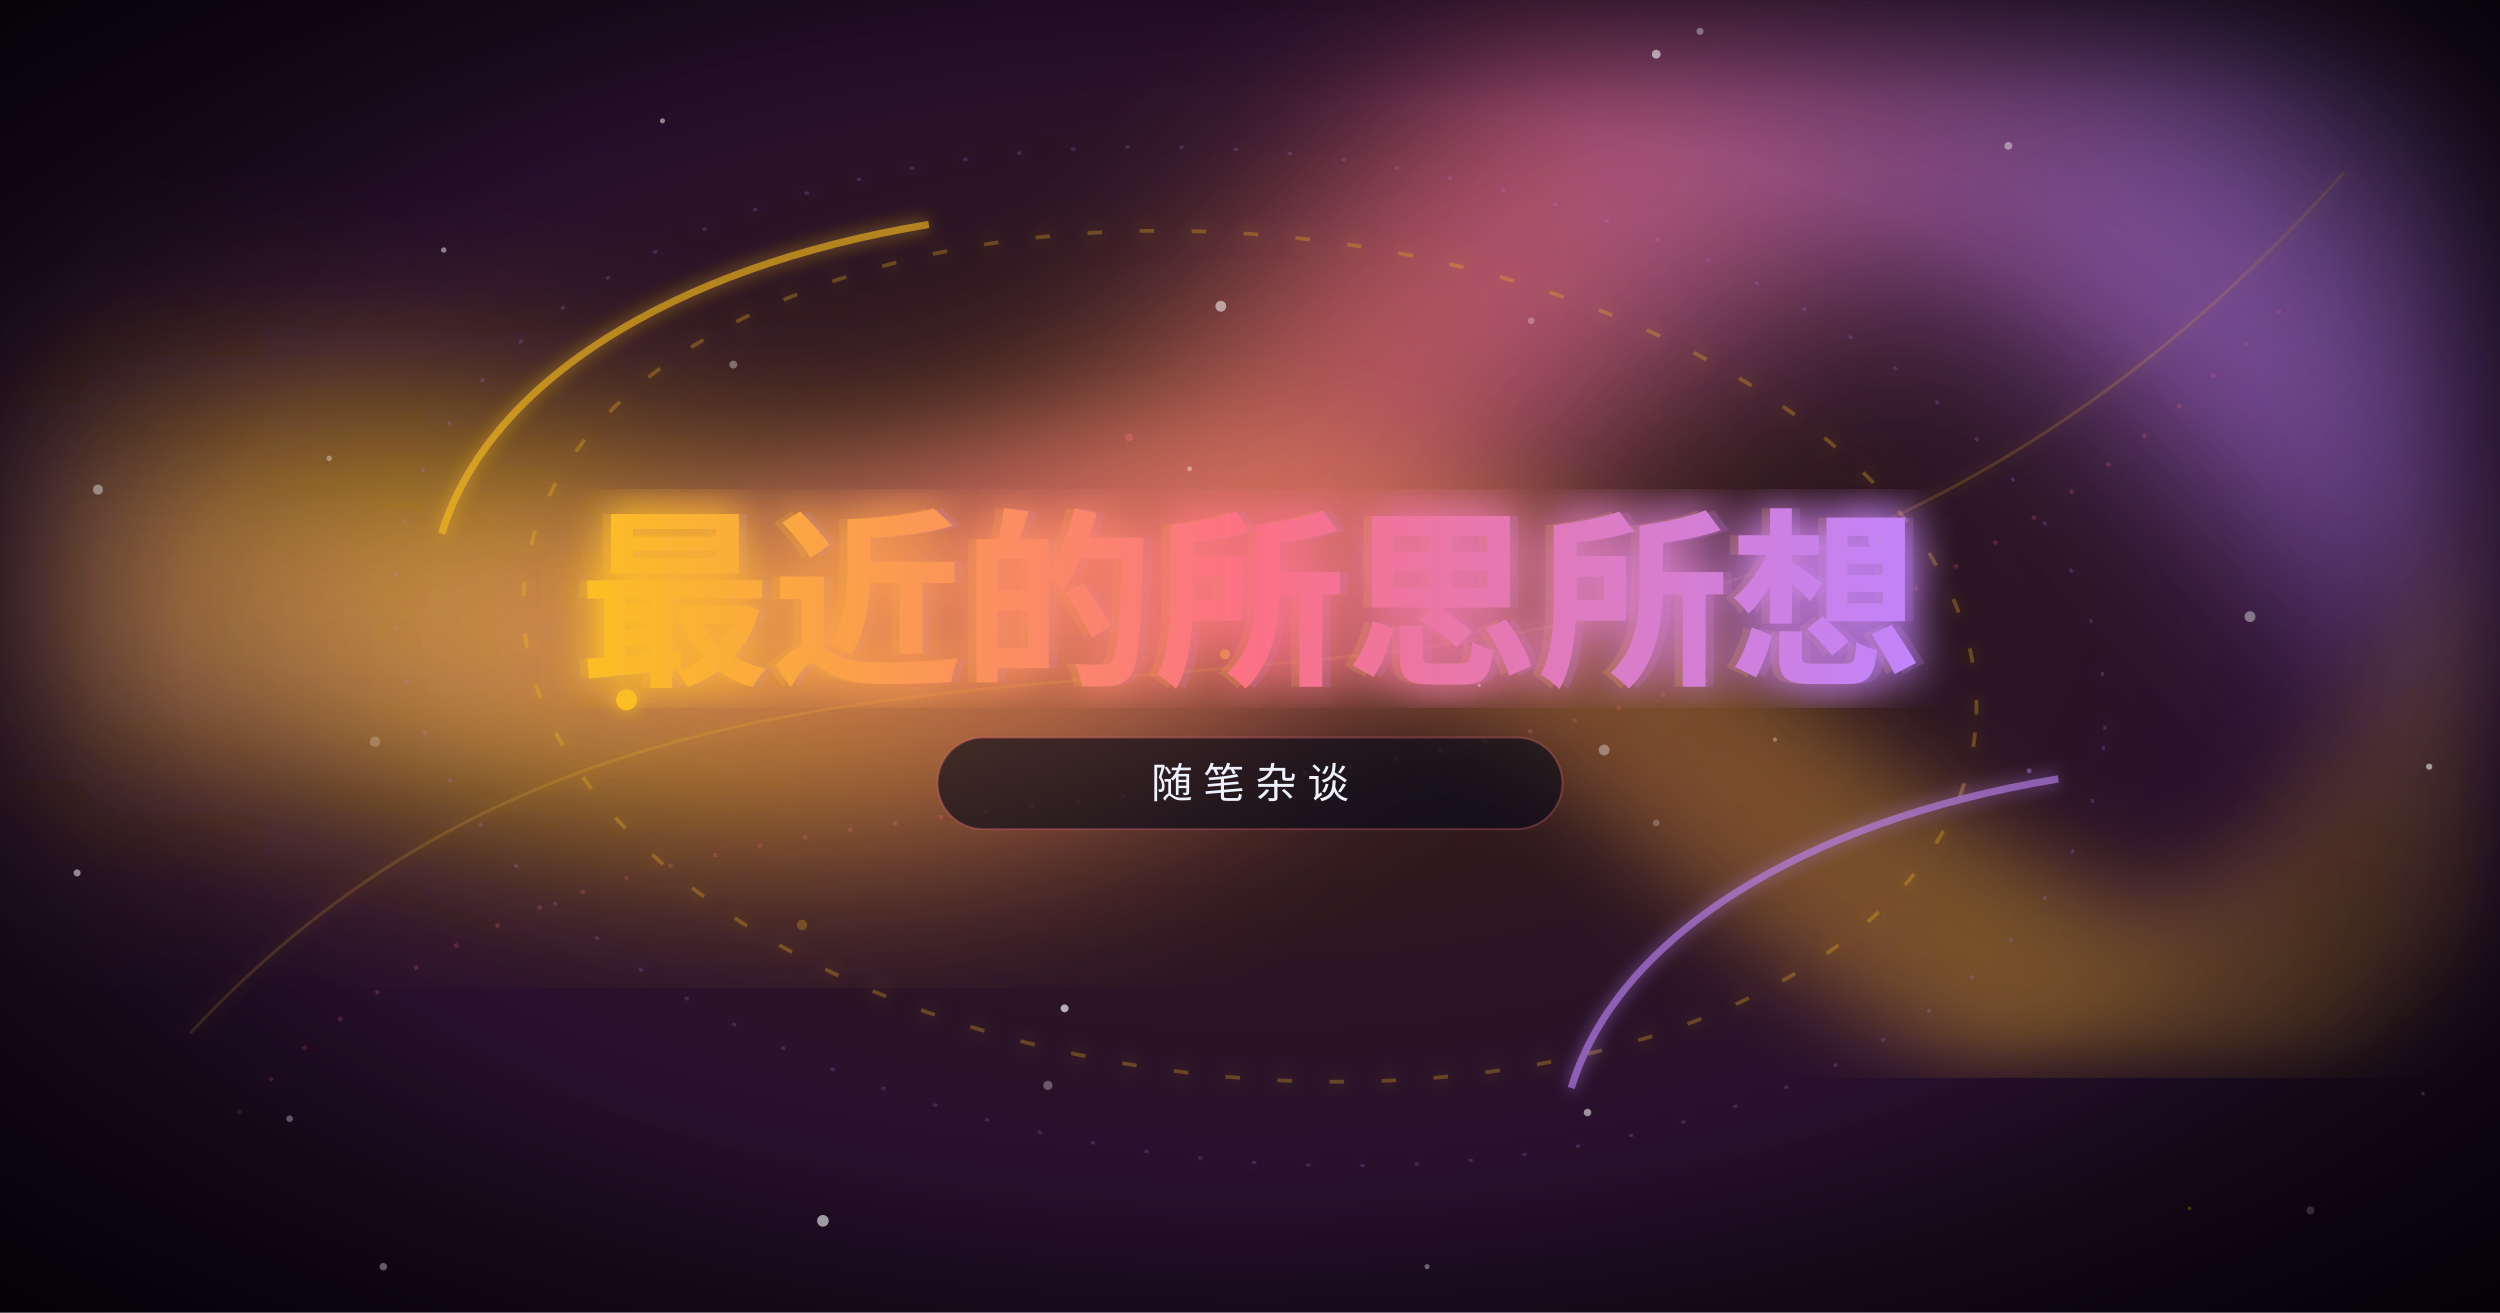
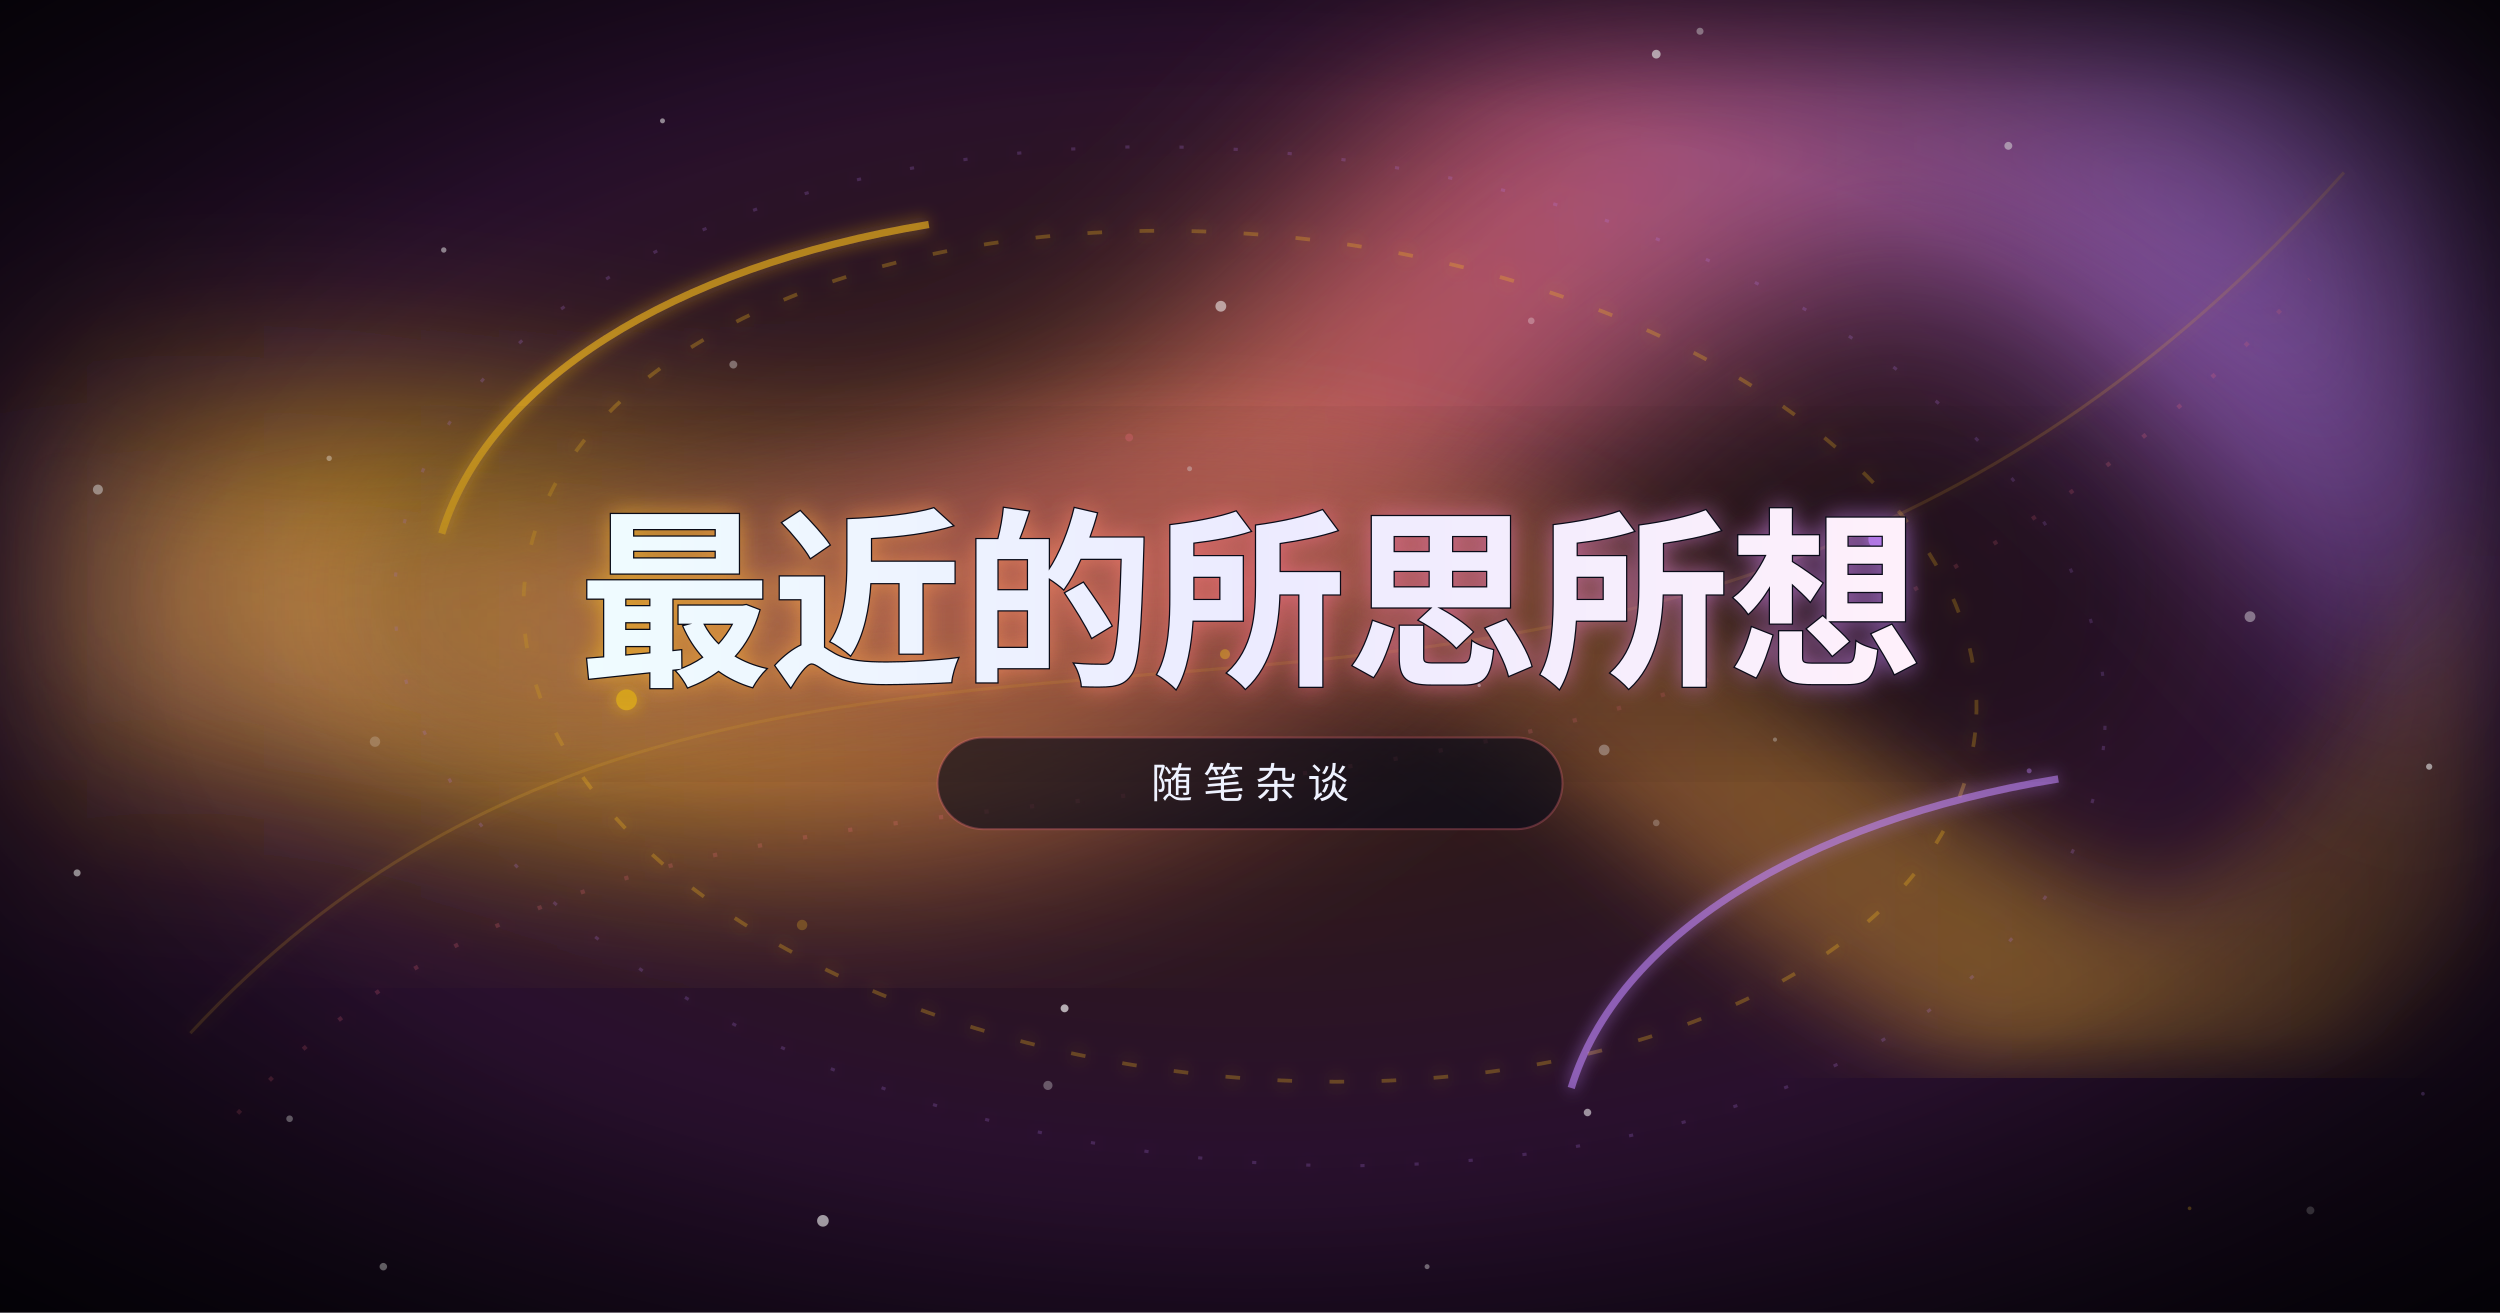
<svg xmlns="http://www.w3.org/2000/svg" width="1200" height="630" viewBox="0 0 1200 630">
  <defs>
    <radialGradient id="bg" cx="50%" cy="45%" r="82%">
      <stop stop-color="#30200b" />
      <stop offset=".52" stop-color="#29102d" />
      <stop offset="1" stop-color="#02030a" />
    </radialGradient>
    <linearGradient id="auroraA" x1="0" y1="0" x2="1" y2="0">
      <stop stop-color="#fbbf24" stop-opacity="0" />
      <stop offset=".25" stop-color="#fbbf24" stop-opacity=".82" />
      <stop offset=".56" stop-color="#fb7185" stop-opacity=".70" />
      <stop offset=".82" stop-color="#c084fc" stop-opacity=".72" />
      <stop offset="1" stop-color="#c084fc" stop-opacity="0" />
    </linearGradient>
    <linearGradient id="auroraB" x1="0" y1="0" x2="1" y2="0">
      <stop stop-color="#c084fc" stop-opacity="0" />
      <stop offset=".42" stop-color="#fb7185" stop-opacity=".56" />
      <stop offset=".75" stop-color="#fbbf24" stop-opacity=".58" />
      <stop offset="1" stop-color="#fbbf24" stop-opacity="0" />
    </linearGradient>
-     <linearGradient id="titleGradient" x1="0" y1="0" x2="1" y2="0">
+     <linearGradient id="neonGradient" x1="0" y1="0" x2="1" y2="0">
      <stop stop-color="#fbbf24" />
      <stop offset=".5" stop-color="#fb7185" />
      <stop offset="1" stop-color="#c084fc" />
+     </linearGradient>
+     <linearGradient id="titleGradient" x1="0" y1="0" x2="1" y2="0">
+       <stop stop-color="#effcff" />
+       <stop offset=".5" stop-color="#ecebff" />
+       <stop offset="1" stop-color="#fff0fb" />
    </linearGradient>
    <linearGradient id="prismGradient" x1="0" y1="0" x2="1" y2="1">
      <stop stop-color="#fbbf24" stop-opacity=".48" />
      <stop offset=".5" stop-color="#fb7185" stop-opacity=".10" />
      <stop offset="1" stop-color="#c084fc" stop-opacity=".44" />
    </linearGradient>
    <linearGradient id="glassGradient" x1="0" y1="0" x2="1" y2="1">
      <stop stop-color="#fff" stop-opacity=".13" />
      <stop offset=".48" stop-color="#fff" stop-opacity=".035" />
      <stop offset="1" stop-color="#fb7185" stop-opacity=".12" />
    </linearGradient>
    <filter id="blur48">
      <feGaussianBlur stdDeviation="48" />
    </filter>
    <filter id="blur22">
      <feGaussianBlur stdDeviation="22" />
    </filter>
    <filter id="lineGlow">
      <feGaussianBlur stdDeviation="4" result="b" />
      <feMerge>
        <feMergeNode in="b" />
        <feMergeNode in="SourceGraphic" />
      </feMerge>
    </filter>
    <filter id="softGlow">
      <feGaussianBlur stdDeviation="3" result="b" />
      <feMerge>
        <feMergeNode in="b" />
        <feMergeNode in="SourceGraphic" />
      </feMerge>
    </filter>
-     <filter id="titleGlow">
-       <feGaussianBlur stdDeviation="11" result="b1" />
-       <feGaussianBlur stdDeviation="3" result="b2" />
-       <feMerge>
-         <feMergeNode in="b1" />
-         <feMergeNode in="b2" />
-         <feMergeNode in="SourceGraphic" />
-       </feMerge>
+     <filter id="titleGlow" x="-30%" y="-50%" width="160%" height="200%">
+       <feGaussianBlur stdDeviation="6" />
    </filter>
    <radialGradient id="vignette" cx="50%" cy="50%" r="73%">
      <stop offset=".58" stop-color="#000" stop-opacity="0" />
      <stop offset="1" stop-color="#000" stop-opacity=".70" />
    </radialGradient>
  </defs>
  <rect width="1200" height="630" fill="url(#bg)" />
  <path d="M-160 423 C100 70 360 520 660 193 S1060 90 1360 434" fill="none" stroke="url(#auroraA)" stroke-width="172" filter="url(#blur48)" opacity=".94" />
  <path d="M-100 180 C220 500 500 90 800 349 S1110 465 1320 140" fill="none" stroke="url(#auroraB)" stroke-width="105" filter="url(#blur22)" opacity=".64" />
  <circle cx="385" cy="444" r="2.5" fill="#fbbf24" opacity="0.25" />
  <circle cx="395" cy="586" r="2.8" fill="#ffffff" opacity="0.64" />
  <circle cx="816" cy="15" r="1.7" fill="#ffffff" opacity="0.46" />
  <circle cx="1109" cy="581" r="1.9" fill="#ffffff" opacity="0.27" />
  <circle cx="1166" cy="368" r="1.5" fill="#ffffff" opacity="0.62" />
  <circle cx="1163" cy="525" r="0.9" fill="#c084fc" opacity="0.32" />
  <circle cx="762" cy="534" r="1.8" fill="#ffffff" opacity="0.54" />
  <circle cx="685" cy="608" r="1.2" fill="#ffffff" opacity="0.42" />
  <circle cx="795" cy="395" r="1.6" fill="#ffffff" opacity="0.23" />
  <circle cx="213" cy="120" r="1.3" fill="#ffffff" opacity="0.49" />
  <circle cx="542" cy="210" r="1.9" fill="#fb7185" opacity="0.31" />
  <circle cx="735" cy="154" r="1.6" fill="#ffffff" opacity="0.27" />
  <circle cx="158" cy="220" r="1.3" fill="#ffffff" opacity="0.35" />
  <circle cx="571" cy="225" r="1.2" fill="#ffffff" opacity="0.37" />
  <circle cx="139" cy="537" r="1.6" fill="#ffffff" opacity="0.41" />
  <circle cx="588" cy="314" r="2.4" fill="#fbbf24" opacity="0.60" />
  <circle cx="352" cy="175" r="1.9" fill="#ffffff" opacity="0.34" />
  <circle cx="964" cy="70" r="1.9" fill="#ffffff" opacity="0.55" />
  <circle cx="1080" cy="296" r="2.6" fill="#ffffff" opacity="0.39" />
  <circle cx="852" cy="355" r="1.0" fill="#ffffff" opacity="0.33" />
  <circle cx="974" cy="370" r="1.2" fill="#c084fc" opacity="0.42" />
  <circle cx="37" cy="419" r="1.7" fill="#ffffff" opacity="0.61" />
  <circle cx="184" cy="608" r="1.8" fill="#ffffff" opacity="0.54" />
  <circle cx="710" cy="329" r="0.8" fill="#ffffff" opacity="0.54" />
  <circle cx="180" cy="356" r="2.5" fill="#ffffff" opacity="0.20" />
  <circle cx="630" cy="288" r="0.9" fill="#fb7185" opacity="0.45" />
  <circle cx="318" cy="58" r="1.2" fill="#ffffff" opacity="0.56" />
  <circle cx="503" cy="521" r="2.2" fill="#ffffff" opacity="0.30" />
  <circle cx="795" cy="26" r="2.1" fill="#ffffff" opacity="0.68" />
  <circle cx="586" cy="147" r="2.6" fill="#ffffff" opacity="0.52" />
  <circle cx="1051" cy="580" r="0.9" fill="#fbbf24" opacity="0.36" />
  <circle cx="47" cy="235" r="2.4" fill="#ffffff" opacity="0.47" />
  <circle cx="511" cy="484" r="1.9" fill="#ffffff" opacity="0.65" />
  <circle cx="770" cy="360" r="2.6" fill="#ffffff" opacity="0.34" />
  <g transform="translate(600 315) rotate(6)" fill="none" filter="url(#lineGlow)">
    <ellipse rx="350" ry="202" stroke="#fbbf24" stroke-opacity=".28" stroke-width="1.8" stroke-dasharray="7 18" />
    <ellipse rx="412" ry="242" stroke="#c084fc" stroke-opacity=".20" stroke-width="1.5" stroke-dasharray="2 24" />
    <path d="M-392 -18 A395 218 0 0 1 -175 -190" stroke="#fbbf24" stroke-width="3.5" opacity=".58" />
    <path d="M175 190 A395 218 0 0 1 392 18" stroke="#c084fc" stroke-width="3.5" opacity=".58" />
  </g>
  <g transform="rotate(-4 600 315)" filter="url(#lineGlow)">
    <path d="M100 500 C350 260 750 520 1120 170" fill="none" stroke="#fb7185" stroke-width="2" stroke-opacity=".20" stroke-dasharray="2 20" />
    <path d="M80 460 C390 170 760 490 1140 120" fill="none" stroke="#fbbf24" stroke-width="1.5" stroke-opacity=".16" />
    <circle cx="300" cy="315" r="5" fill="#fbbf24" />
    <circle cx="905" cy="280" r="5" fill="#c084fc" />
  </g>
-   <text x="596" y="322" font-family="'PingFang SC','Microsoft YaHei','Noto Sans CJK SC',sans-serif" font-size="92" font-weight="900" fill="#fbbf24" opacity=".22" text-anchor="middle">最近的所思所想</text>
-   <text x="604" y="322" font-family="'PingFang SC','Microsoft YaHei','Noto Sans CJK SC',sans-serif" font-size="92" font-weight="900" fill="#c084fc" opacity=".20" text-anchor="middle">最近的所思所想</text>
-   <text x="600" y="322" font-family="'PingFang SC','Microsoft YaHei','Noto Sans CJK SC',sans-serif" font-size="92" font-weight="900" fill="url(#titleGradient)" text-anchor="middle" filter="url(#titleGlow)">最近的所思所想</text>
+   <rect x="170" y="210" width="860" height="150" rx="75" fill="#02040c" opacity=".18" filter="url(#blur22)" />
+   <text x="600" y="322" font-family="'PingFang SC','Microsoft YaHei','Noto Sans CJK SC',sans-serif" font-size="92" font-weight="900" fill="url(#neonGradient)" opacity=".72" text-anchor="middle" filter="url(#titleGlow)">最近的所思所想</text>
+   <text x="600" y="322" font-family="'PingFang SC','Microsoft YaHei','Noto Sans CJK SC',sans-serif" font-size="92" font-weight="900" fill="url(#titleGradient)" stroke="#090b18" stroke-width="1.2" paint-order="stroke" text-anchor="middle">最近的所思所想</text>
  <rect x="450" y="354" width="300" height="44" rx="22" fill="#070a18" opacity=".64" stroke="#fb7185" stroke-opacity=".42" />
  <text x="600" y="383" font-family="'PingFang SC','Microsoft YaHei','Noto Sans CJK SC',sans-serif" font-size="20" fill="#eef2ff" text-anchor="middle" letter-spacing="5">随笔杂谈</text>
  <rect width="1200" height="630" fill="url(#vignette)" pointer-events="none" />
</svg>
